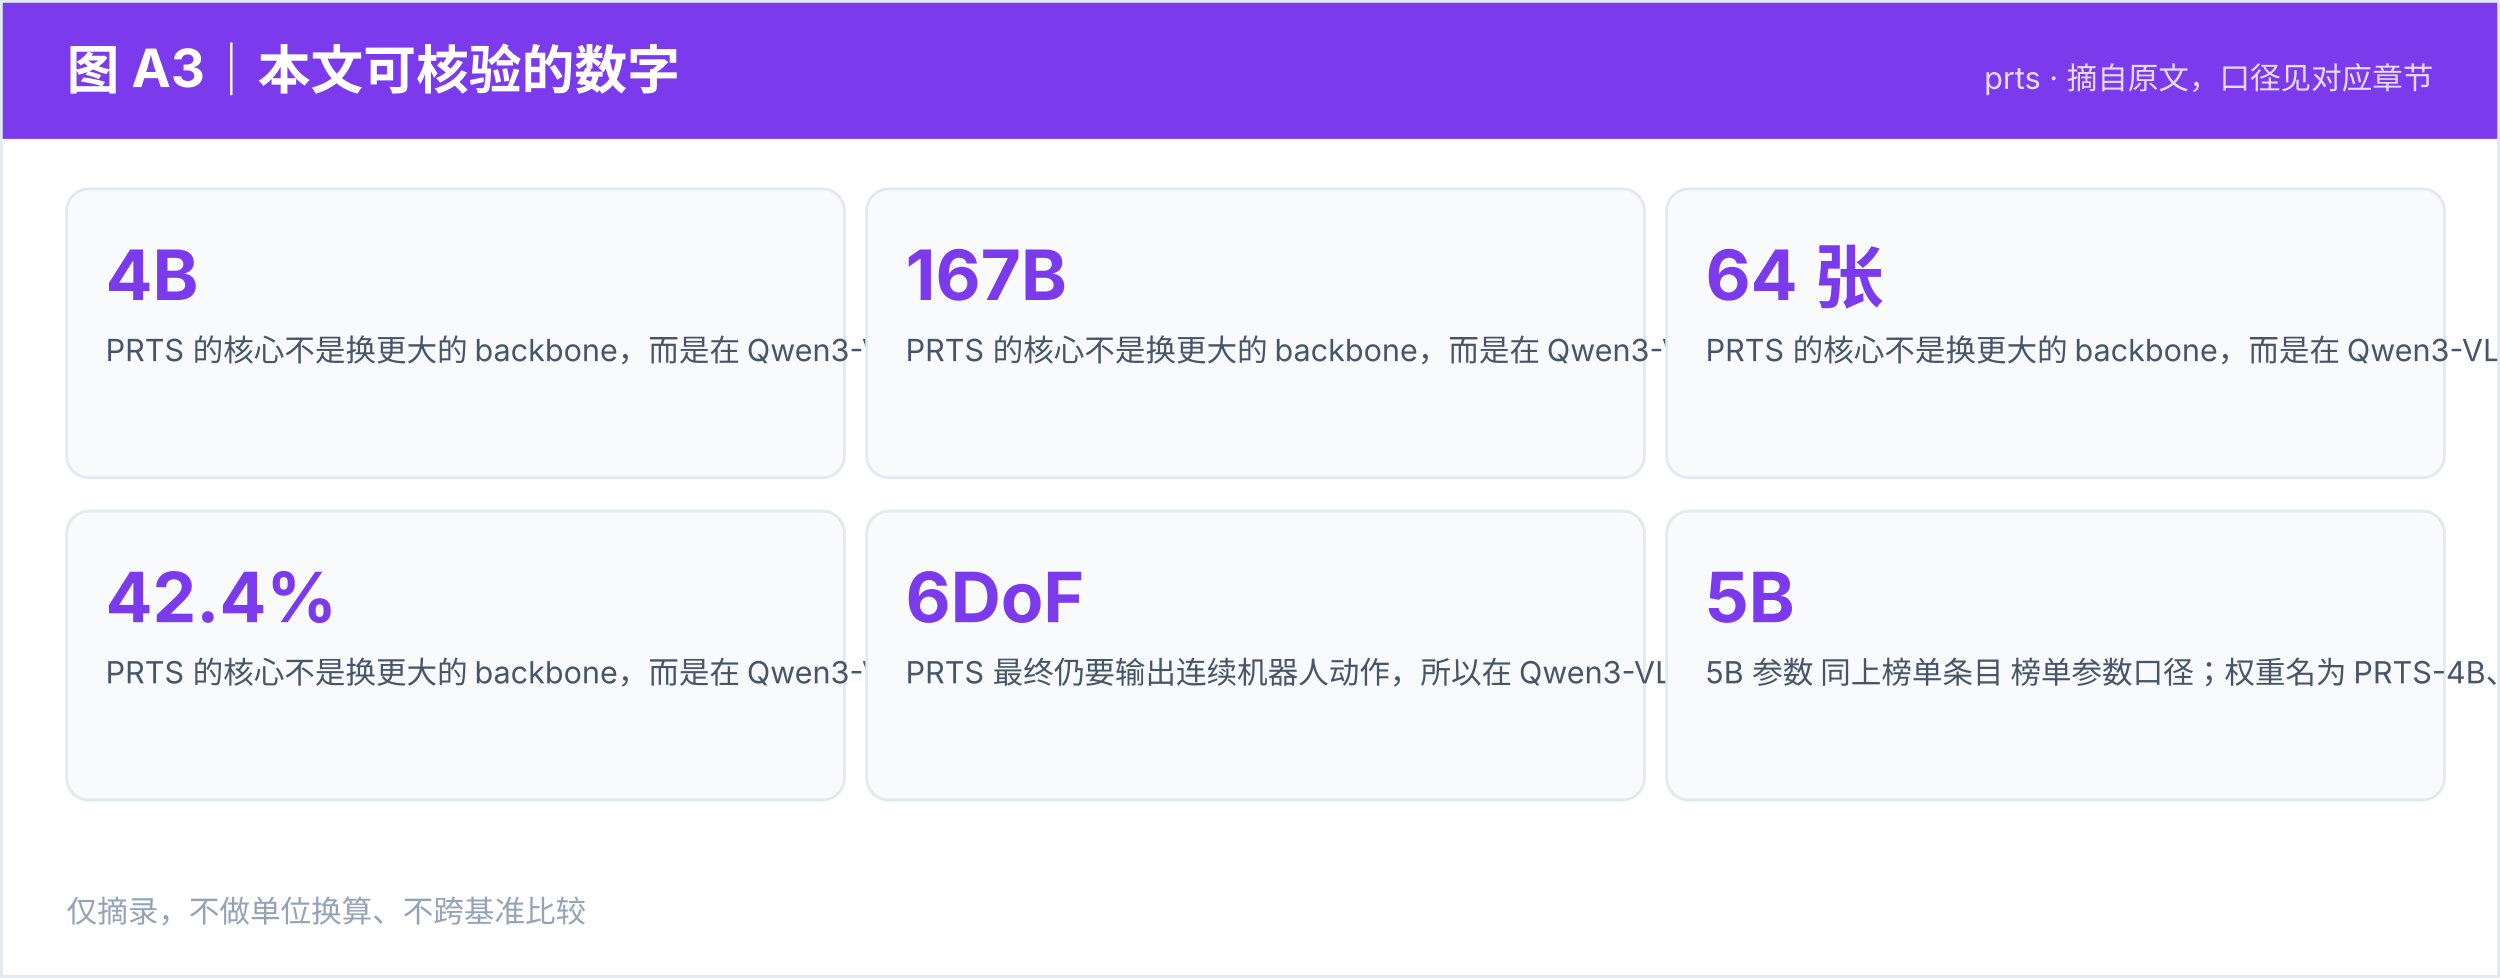
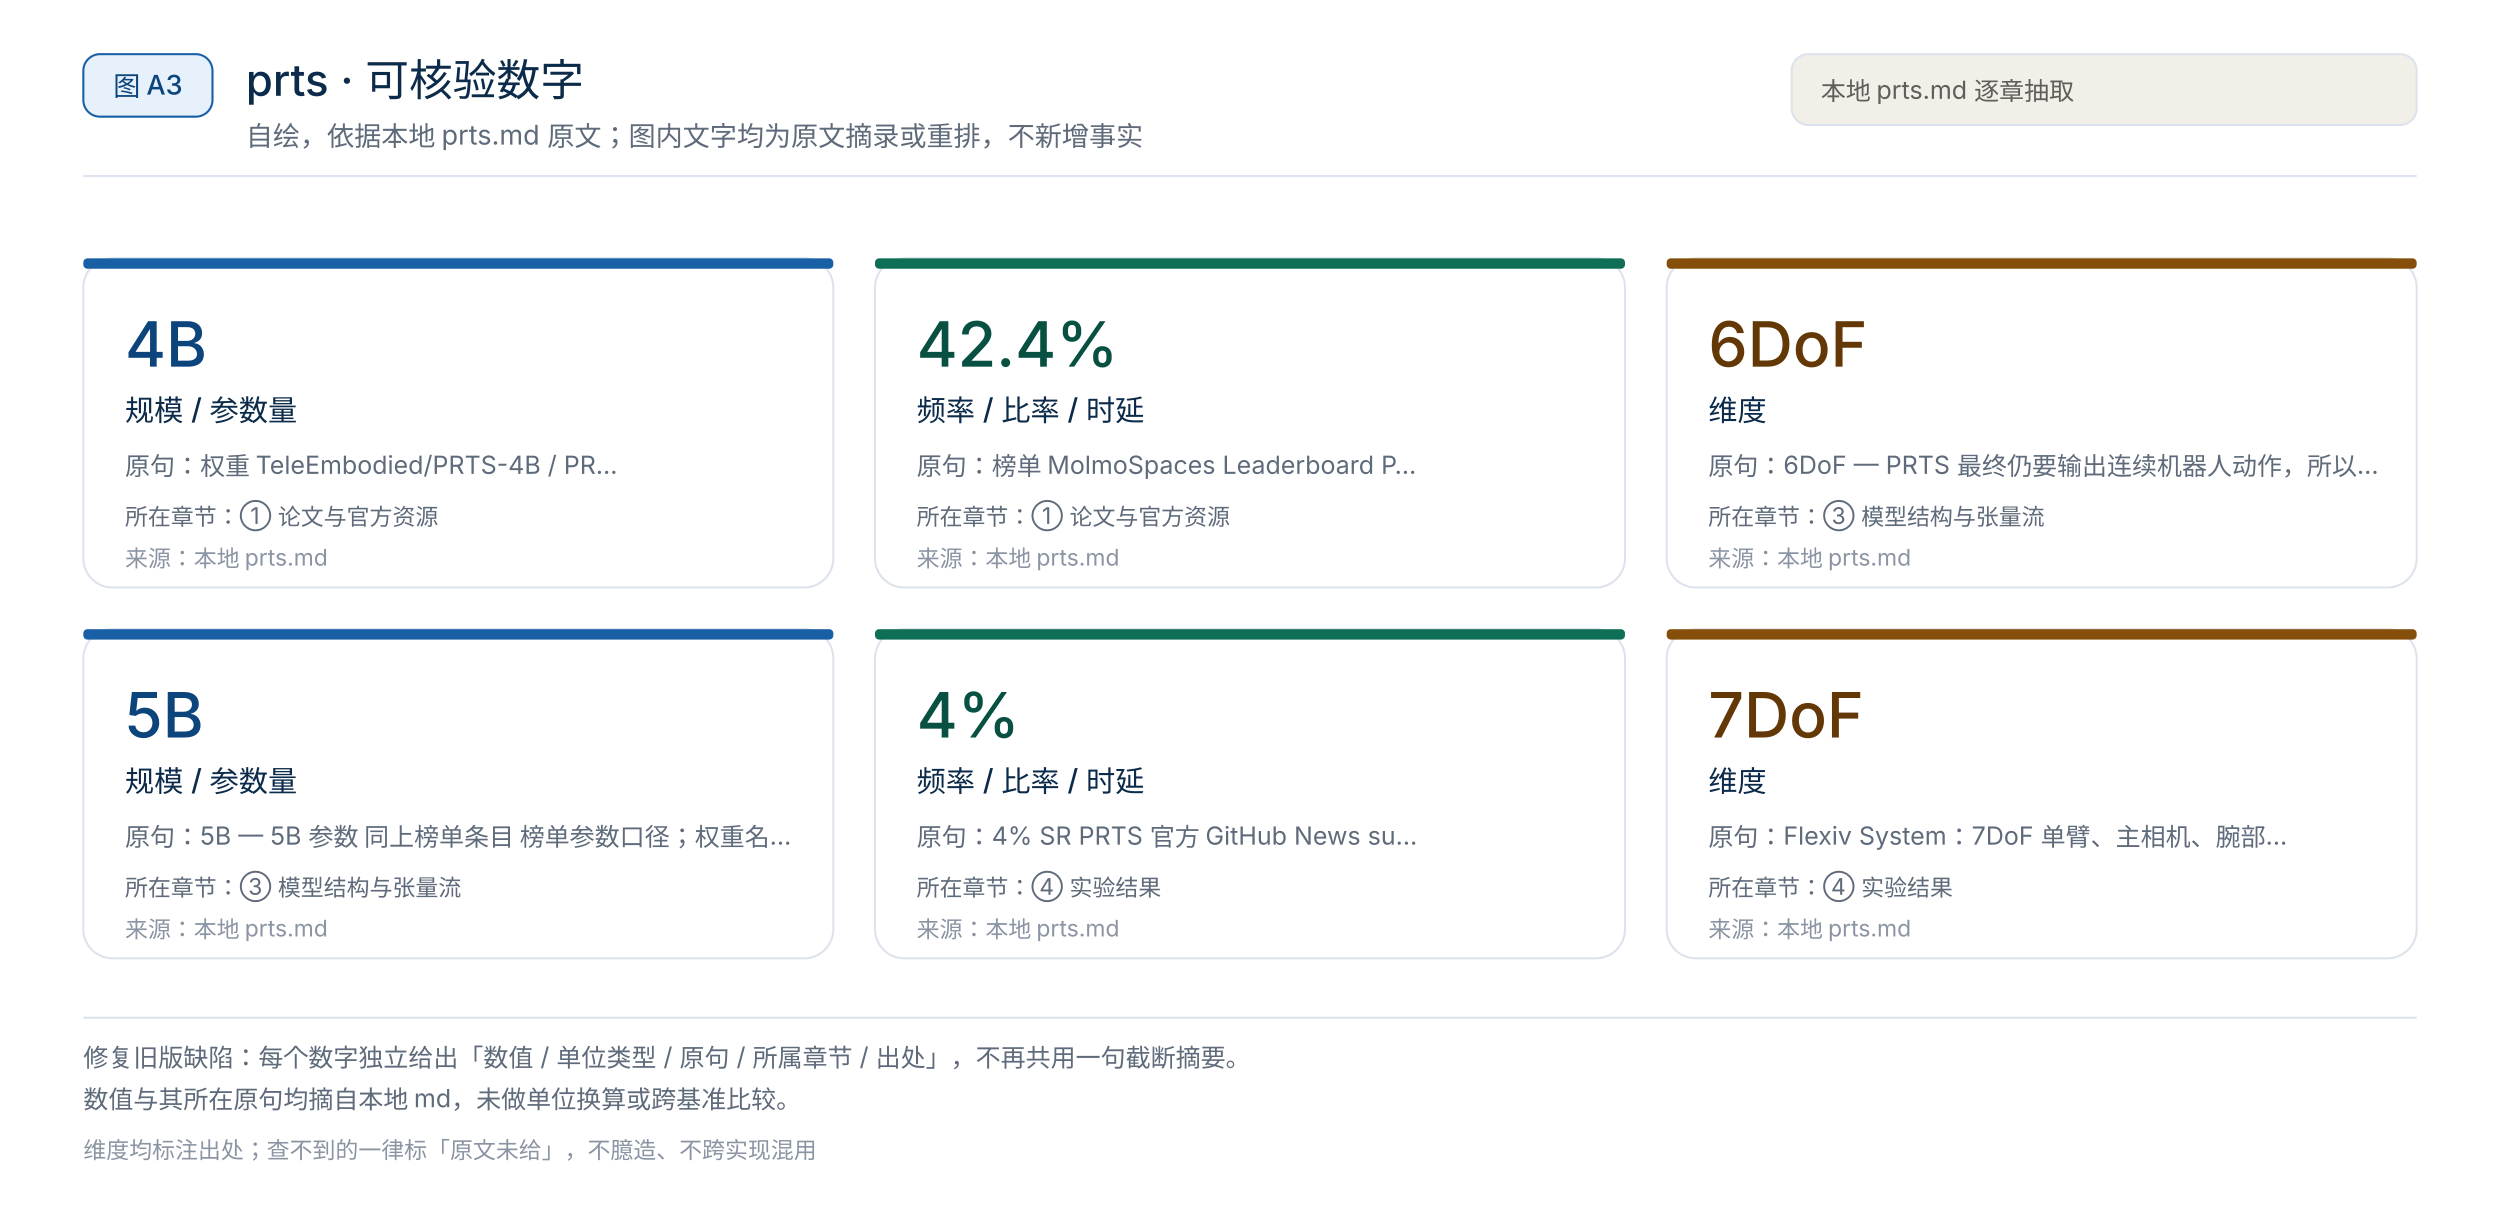
- <svg xmlns="http://www.w3.org/2000/svg" viewBox="0 0 900 352" width="900" height="352" font-family="PingFang SC, -apple-system, BlinkMacSystemFont, Microsoft YaHei, sans-serif">
-   <rect width="900" height="352" fill="#ffffff" />
-   <rect x="0" y="0" width="900" height="50" fill="#7c3aed" />
-   <text x="24" y="32" font-size="19" fill="#ffffff" font-weight="700" text-anchor="start">图 A3｜本文可核验的数字</text>
-   <text x="876" y="32" font-size="11" fill="#ffffff" font-weight="400" text-anchor="end" opacity="0.82">prts · 摘自原文，口径见对应章节</text>
-   <rect x="24" y="68" width="280" height="104" rx="8" fill="#f8fafc" stroke="#e2e8f0" />
-   <text x="38" y="108" font-size="25" fill="#7c3aed" font-weight="700" text-anchor="start">4B</text>
-   <text x="38" y="130" font-size="11" fill="#475569" font-weight="400" text-anchor="start">PRTS 的核心不是换更大的 backbone，而是在 Qwen3-VL-4</text>
-   <rect x="312" y="68" width="280" height="104" rx="8" fill="#f8fafc" stroke="#e2e8f0" />
-   <text x="326" y="108" font-size="25" fill="#7c3aed" font-weight="700" text-anchor="start">167B</text>
-   <text x="326" y="130" font-size="11" fill="#475569" font-weight="400" text-anchor="start">PRTS 的核心不是换更大的 backbone，而是在 Qwen3-VL-4</text>
-   <rect x="600" y="68" width="280" height="104" rx="8" fill="#f8fafc" stroke="#e2e8f0" />
-   <text x="614" y="108" font-size="25" fill="#7c3aed" font-weight="700" text-anchor="start">64 张</text>
-   <text x="614" y="130" font-size="11" fill="#475569" font-weight="400" text-anchor="start">PRTS 的核心不是换更大的 backbone，而是在 Qwen3-VL-4</text>
-   <rect x="24" y="184" width="280" height="104" rx="8" fill="#f8fafc" stroke="#e2e8f0" />
-   <text x="38" y="224" font-size="25" fill="#7c3aed" font-weight="700" text-anchor="start">42.4%</text>
-   <text x="38" y="246" font-size="11" fill="#475569" font-weight="400" text-anchor="start">PRTS 的核心不是换更大的 backbone，而是在 Qwen3-VL-4</text>
-   <rect x="312" y="184" width="280" height="104" rx="8" fill="#f8fafc" stroke="#e2e8f0" />
-   <text x="326" y="224" font-size="25" fill="#7c3aed" font-weight="700" text-anchor="start">6DoF</text>
-   <text x="326" y="246" font-size="11" fill="#475569" font-weight="400" text-anchor="start">PRTS 最终仍要输出连续机器人动作，所以在 Qwen3-VL 表征上接 f</text>
-   <rect x="600" y="184" width="280" height="104" rx="8" fill="#f8fafc" stroke="#e2e8f0" />
-   <text x="614" y="224" font-size="25" fill="#7c3aed" font-weight="700" text-anchor="start">5B</text>
-   <text x="614" y="246" font-size="11" fill="#475569" font-weight="400" text-anchor="start">5B 参数 同上榜单条目 榜单参数口径；权重名为 PRTS-4B、模型卡写基</text>
-   <text x="24" y="332" font-size="11" fill="#94a3b8" font-weight="400" text-anchor="start">仅摘录，不做单位换算、不跨基准比较</text>
-   <rect x="0.5" y="0.5" width="899" height="351" fill="none" stroke="#e2e8f0" />
+ <svg xmlns="http://www.w3.org/2000/svg" width="1200" height="586" viewBox="0 0 1200 586" role="img">
+   <defs>
+     <marker id="arrow" viewBox="0 0 10 10" refX="8" refY="5" markerWidth="6" markerHeight="6" orient="auto-start-reverse">
+       <path d="M2 1L8 5L2 9" fill="none" stroke="#185FA5" stroke-width="1.6" stroke-linecap="round" stroke-linejoin="round" />
+     </marker>
+   </defs>
+   <rect x="0" y="0" width="1200" height="586" rx="0" fill="#FFFFFF" stroke="#FFFFFF" stroke-width="1" />
+   <text x="118" y="46" font-family="-apple-system,BlinkMacSystemFont,'PingFang SC','Microsoft YaHei',sans-serif" font-size="21" font-weight="500" fill="#0C2B4A" text-anchor="start">prts · 可核验数字</text>
+   <text x="118" y="70" font-family="-apple-system,BlinkMacSystemFont,'PingFang SC','Microsoft YaHei',sans-serif" font-size="13" font-weight="400" fill="#5F6B7A" text-anchor="start">自绘，依据本地 prts.md 原文；图内文字均为原文摘录或重排，不新增事实</text>
+   <rect x="40" y="84" width="1120" height="1" rx="0" fill="#DDE3EC" stroke="#DDE3EC" stroke-width="0" />
+   <rect x="860" y="26" width="300" height="34" rx="8" fill="#F1EFE8" stroke="#DDE3EC" stroke-width="1" />
+   <text x="874" y="48" font-family="-apple-system,BlinkMacSystemFont,'PingFang SC','Microsoft YaHei',sans-serif" font-size="12" font-weight="400" fill="#5F5E5A" text-anchor="start">本地 prts.md 逐章抽取</text>
+   <rect x="40" y="26" width="62" height="30" rx="8" fill="#E6F1FB" stroke="#185FA5" stroke-width="1" />
+   <text x="71" y="46" font-family="-apple-system,BlinkMacSystemFont,'PingFang SC','Microsoft YaHei',sans-serif" font-size="13" font-weight="500" fill="#0C447C" text-anchor="middle">图 A3</text>
+   <rect x="40" y="124" width="360" height="158" rx="14" fill="#FFFFFF" stroke="#DDE3EC" stroke-width="1" />
+   <rect x="40" y="124" width="360" height="5" rx="2" fill="#185FA5" stroke="#185FA5" stroke-width="0" />
+   <text x="60" y="176" font-family="-apple-system,BlinkMacSystemFont,'PingFang SC','Microsoft YaHei',sans-serif" font-size="30" font-weight="500" fill="#0C447C" text-anchor="start">4B</text>
+   <text x="60" y="202" font-family="-apple-system,BlinkMacSystemFont,'PingFang SC','Microsoft YaHei',sans-serif" font-size="14" font-weight="500" fill="#0C2B4A" text-anchor="start">规模 / 参数量</text>
+   <text x="60" y="228" font-family="-apple-system,BlinkMacSystemFont,'PingFang SC','Microsoft YaHei',sans-serif" font-size="12" font-weight="400" fill="#5F6B7A" text-anchor="start">原句：权重 TeleEmbodied/PRTS-4B / PR…</text>
+   <text x="60" y="252" font-family="-apple-system,BlinkMacSystemFont,'PingFang SC','Microsoft YaHei',sans-serif" font-size="11" font-weight="400" fill="#5F6B7A" text-anchor="start">所在章节：① 论文与官方资源</text>
+   <text x="60" y="272" font-family="-apple-system,BlinkMacSystemFont,'PingFang SC','Microsoft YaHei',sans-serif" font-size="11" font-weight="400" fill="#8A94A3" text-anchor="start">来源：本地 prts.md</text>
+   <rect x="420" y="124" width="360" height="158" rx="14" fill="#FFFFFF" stroke="#DDE3EC" stroke-width="1" />
+   <rect x="420" y="124" width="360" height="5" rx="2" fill="#0F6E56" stroke="#0F6E56" stroke-width="0" />
+   <text x="440" y="176" font-family="-apple-system,BlinkMacSystemFont,'PingFang SC','Microsoft YaHei',sans-serif" font-size="30" font-weight="500" fill="#085041" text-anchor="start">42.4%</text>
+   <text x="440" y="202" font-family="-apple-system,BlinkMacSystemFont,'PingFang SC','Microsoft YaHei',sans-serif" font-size="14" font-weight="500" fill="#0C2B4A" text-anchor="start">频率 / 比率 / 时延</text>
+   <text x="440" y="228" font-family="-apple-system,BlinkMacSystemFont,'PingFang SC','Microsoft YaHei',sans-serif" font-size="12" font-weight="400" fill="#5F6B7A" text-anchor="start">原句：榜单 MolmoSpaces Leaderboard P…</text>
+   <text x="440" y="252" font-family="-apple-system,BlinkMacSystemFont,'PingFang SC','Microsoft YaHei',sans-serif" font-size="11" font-weight="400" fill="#5F6B7A" text-anchor="start">所在章节：① 论文与官方资源</text>
+   <text x="440" y="272" font-family="-apple-system,BlinkMacSystemFont,'PingFang SC','Microsoft YaHei',sans-serif" font-size="11" font-weight="400" fill="#8A94A3" text-anchor="start">来源：本地 prts.md</text>
+   <rect x="800" y="124" width="360" height="158" rx="14" fill="#FFFFFF" stroke="#DDE3EC" stroke-width="1" />
+   <rect x="800" y="124" width="360" height="5" rx="2" fill="#854F0B" stroke="#854F0B" stroke-width="0" />
+   <text x="820" y="176" font-family="-apple-system,BlinkMacSystemFont,'PingFang SC','Microsoft YaHei',sans-serif" font-size="30" font-weight="500" fill="#633806" text-anchor="start">6DoF</text>
+   <text x="820" y="202" font-family="-apple-system,BlinkMacSystemFont,'PingFang SC','Microsoft YaHei',sans-serif" font-size="14" font-weight="500" fill="#0C2B4A" text-anchor="start">维度</text>
+   <text x="820" y="228" font-family="-apple-system,BlinkMacSystemFont,'PingFang SC','Microsoft YaHei',sans-serif" font-size="12" font-weight="400" fill="#5F6B7A" text-anchor="start">原句：6DoF — PRTS 最终仍要输出连续机器人动作，所以…</text>
+   <text x="820" y="252" font-family="-apple-system,BlinkMacSystemFont,'PingFang SC','Microsoft YaHei',sans-serif" font-size="11" font-weight="400" fill="#5F6B7A" text-anchor="start">所在章节：③ 模型结构与张量流</text>
+   <text x="820" y="272" font-family="-apple-system,BlinkMacSystemFont,'PingFang SC','Microsoft YaHei',sans-serif" font-size="11" font-weight="400" fill="#8A94A3" text-anchor="start">来源：本地 prts.md</text>
+   <rect x="40" y="302" width="360" height="158" rx="14" fill="#FFFFFF" stroke="#DDE3EC" stroke-width="1" />
+   <rect x="40" y="302" width="360" height="5" rx="2" fill="#185FA5" stroke="#185FA5" stroke-width="0" />
+   <text x="60" y="354" font-family="-apple-system,BlinkMacSystemFont,'PingFang SC','Microsoft YaHei',sans-serif" font-size="30" font-weight="500" fill="#0C447C" text-anchor="start">5B</text>
+   <text x="60" y="380" font-family="-apple-system,BlinkMacSystemFont,'PingFang SC','Microsoft YaHei',sans-serif" font-size="14" font-weight="500" fill="#0C2B4A" text-anchor="start">规模 / 参数量</text>
+   <text x="60" y="406" font-family="-apple-system,BlinkMacSystemFont,'PingFang SC','Microsoft YaHei',sans-serif" font-size="12" font-weight="400" fill="#5F6B7A" text-anchor="start">原句：5B — 5B 参数 同上榜单条目 榜单参数口径；权重名…</text>
+   <text x="60" y="430" font-family="-apple-system,BlinkMacSystemFont,'PingFang SC','Microsoft YaHei',sans-serif" font-size="11" font-weight="400" fill="#5F6B7A" text-anchor="start">所在章节：③ 模型结构与张量流</text>
+   <text x="60" y="450" font-family="-apple-system,BlinkMacSystemFont,'PingFang SC','Microsoft YaHei',sans-serif" font-size="11" font-weight="400" fill="#8A94A3" text-anchor="start">来源：本地 prts.md</text>
+   <rect x="420" y="302" width="360" height="158" rx="14" fill="#FFFFFF" stroke="#DDE3EC" stroke-width="1" />
+   <rect x="420" y="302" width="360" height="5" rx="2" fill="#0F6E56" stroke="#0F6E56" stroke-width="0" />
+   <text x="440" y="354" font-family="-apple-system,BlinkMacSystemFont,'PingFang SC','Microsoft YaHei',sans-serif" font-size="30" font-weight="500" fill="#085041" text-anchor="start">4%</text>
+   <text x="440" y="380" font-family="-apple-system,BlinkMacSystemFont,'PingFang SC','Microsoft YaHei',sans-serif" font-size="14" font-weight="500" fill="#0C2B4A" text-anchor="start">频率 / 比率 / 时延</text>
+   <text x="440" y="406" font-family="-apple-system,BlinkMacSystemFont,'PingFang SC','Microsoft YaHei',sans-serif" font-size="12" font-weight="400" fill="#5F6B7A" text-anchor="start">原句：4% SR PRTS 官方 GitHub News su…</text>
+   <text x="440" y="430" font-family="-apple-system,BlinkMacSystemFont,'PingFang SC','Microsoft YaHei',sans-serif" font-size="11" font-weight="400" fill="#5F6B7A" text-anchor="start">所在章节：④ 实验结果</text>
+   <text x="440" y="450" font-family="-apple-system,BlinkMacSystemFont,'PingFang SC','Microsoft YaHei',sans-serif" font-size="11" font-weight="400" fill="#8A94A3" text-anchor="start">来源：本地 prts.md</text>
+   <rect x="800" y="302" width="360" height="158" rx="14" fill="#FFFFFF" stroke="#DDE3EC" stroke-width="1" />
+   <rect x="800" y="302" width="360" height="5" rx="2" fill="#854F0B" stroke="#854F0B" stroke-width="0" />
+   <text x="820" y="354" font-family="-apple-system,BlinkMacSystemFont,'PingFang SC','Microsoft YaHei',sans-serif" font-size="30" font-weight="500" fill="#633806" text-anchor="start">7DoF</text>
+   <text x="820" y="380" font-family="-apple-system,BlinkMacSystemFont,'PingFang SC','Microsoft YaHei',sans-serif" font-size="14" font-weight="500" fill="#0C2B4A" text-anchor="start">维度</text>
+   <text x="820" y="406" font-family="-apple-system,BlinkMacSystemFont,'PingFang SC','Microsoft YaHei',sans-serif" font-size="12" font-weight="400" fill="#5F6B7A" text-anchor="start">原句：Flexiv System：7DoF 单臂、主相机、腕部…</text>
+   <text x="820" y="430" font-family="-apple-system,BlinkMacSystemFont,'PingFang SC','Microsoft YaHei',sans-serif" font-size="11" font-weight="400" fill="#5F6B7A" text-anchor="start">所在章节：④ 实验结果</text>
+   <text x="820" y="450" font-family="-apple-system,BlinkMacSystemFont,'PingFang SC','Microsoft YaHei',sans-serif" font-size="11" font-weight="400" fill="#8A94A3" text-anchor="start">来源：本地 prts.md</text>
+   <rect x="40" y="488" width="1120" height="1" rx="0" fill="#DDE3EC" stroke="#DDE3EC" stroke-width="0" />
+   <text x="40" y="512" font-family="-apple-system,BlinkMacSystemFont,'PingFang SC','Microsoft YaHei',sans-serif" font-size="12" font-weight="400" fill="#5F6B7A" text-anchor="start">修复旧版缺陷：每个数字独立给出「数值 / 单位类型 / 原句 / 所属章节 / 出处」，不再共用一句截断摘要。</text>
+   <text x="40" y="532" font-family="-apple-system,BlinkMacSystemFont,'PingFang SC','Microsoft YaHei',sans-serif" font-size="12" font-weight="400" fill="#5F6B7A" text-anchor="start">数值与其所在原句均摘自本地 md，未做单位换算或跨基准比较。</text>
+   <text x="40" y="556" font-family="-apple-system,BlinkMacSystemFont,'PingFang SC','Microsoft YaHei',sans-serif" font-size="11" font-weight="400" fill="#8A94A3" text-anchor="start">维度均标注出处；查不到的一律标「原文未给」，不臆造、不跨实现混用</text>
</svg>
